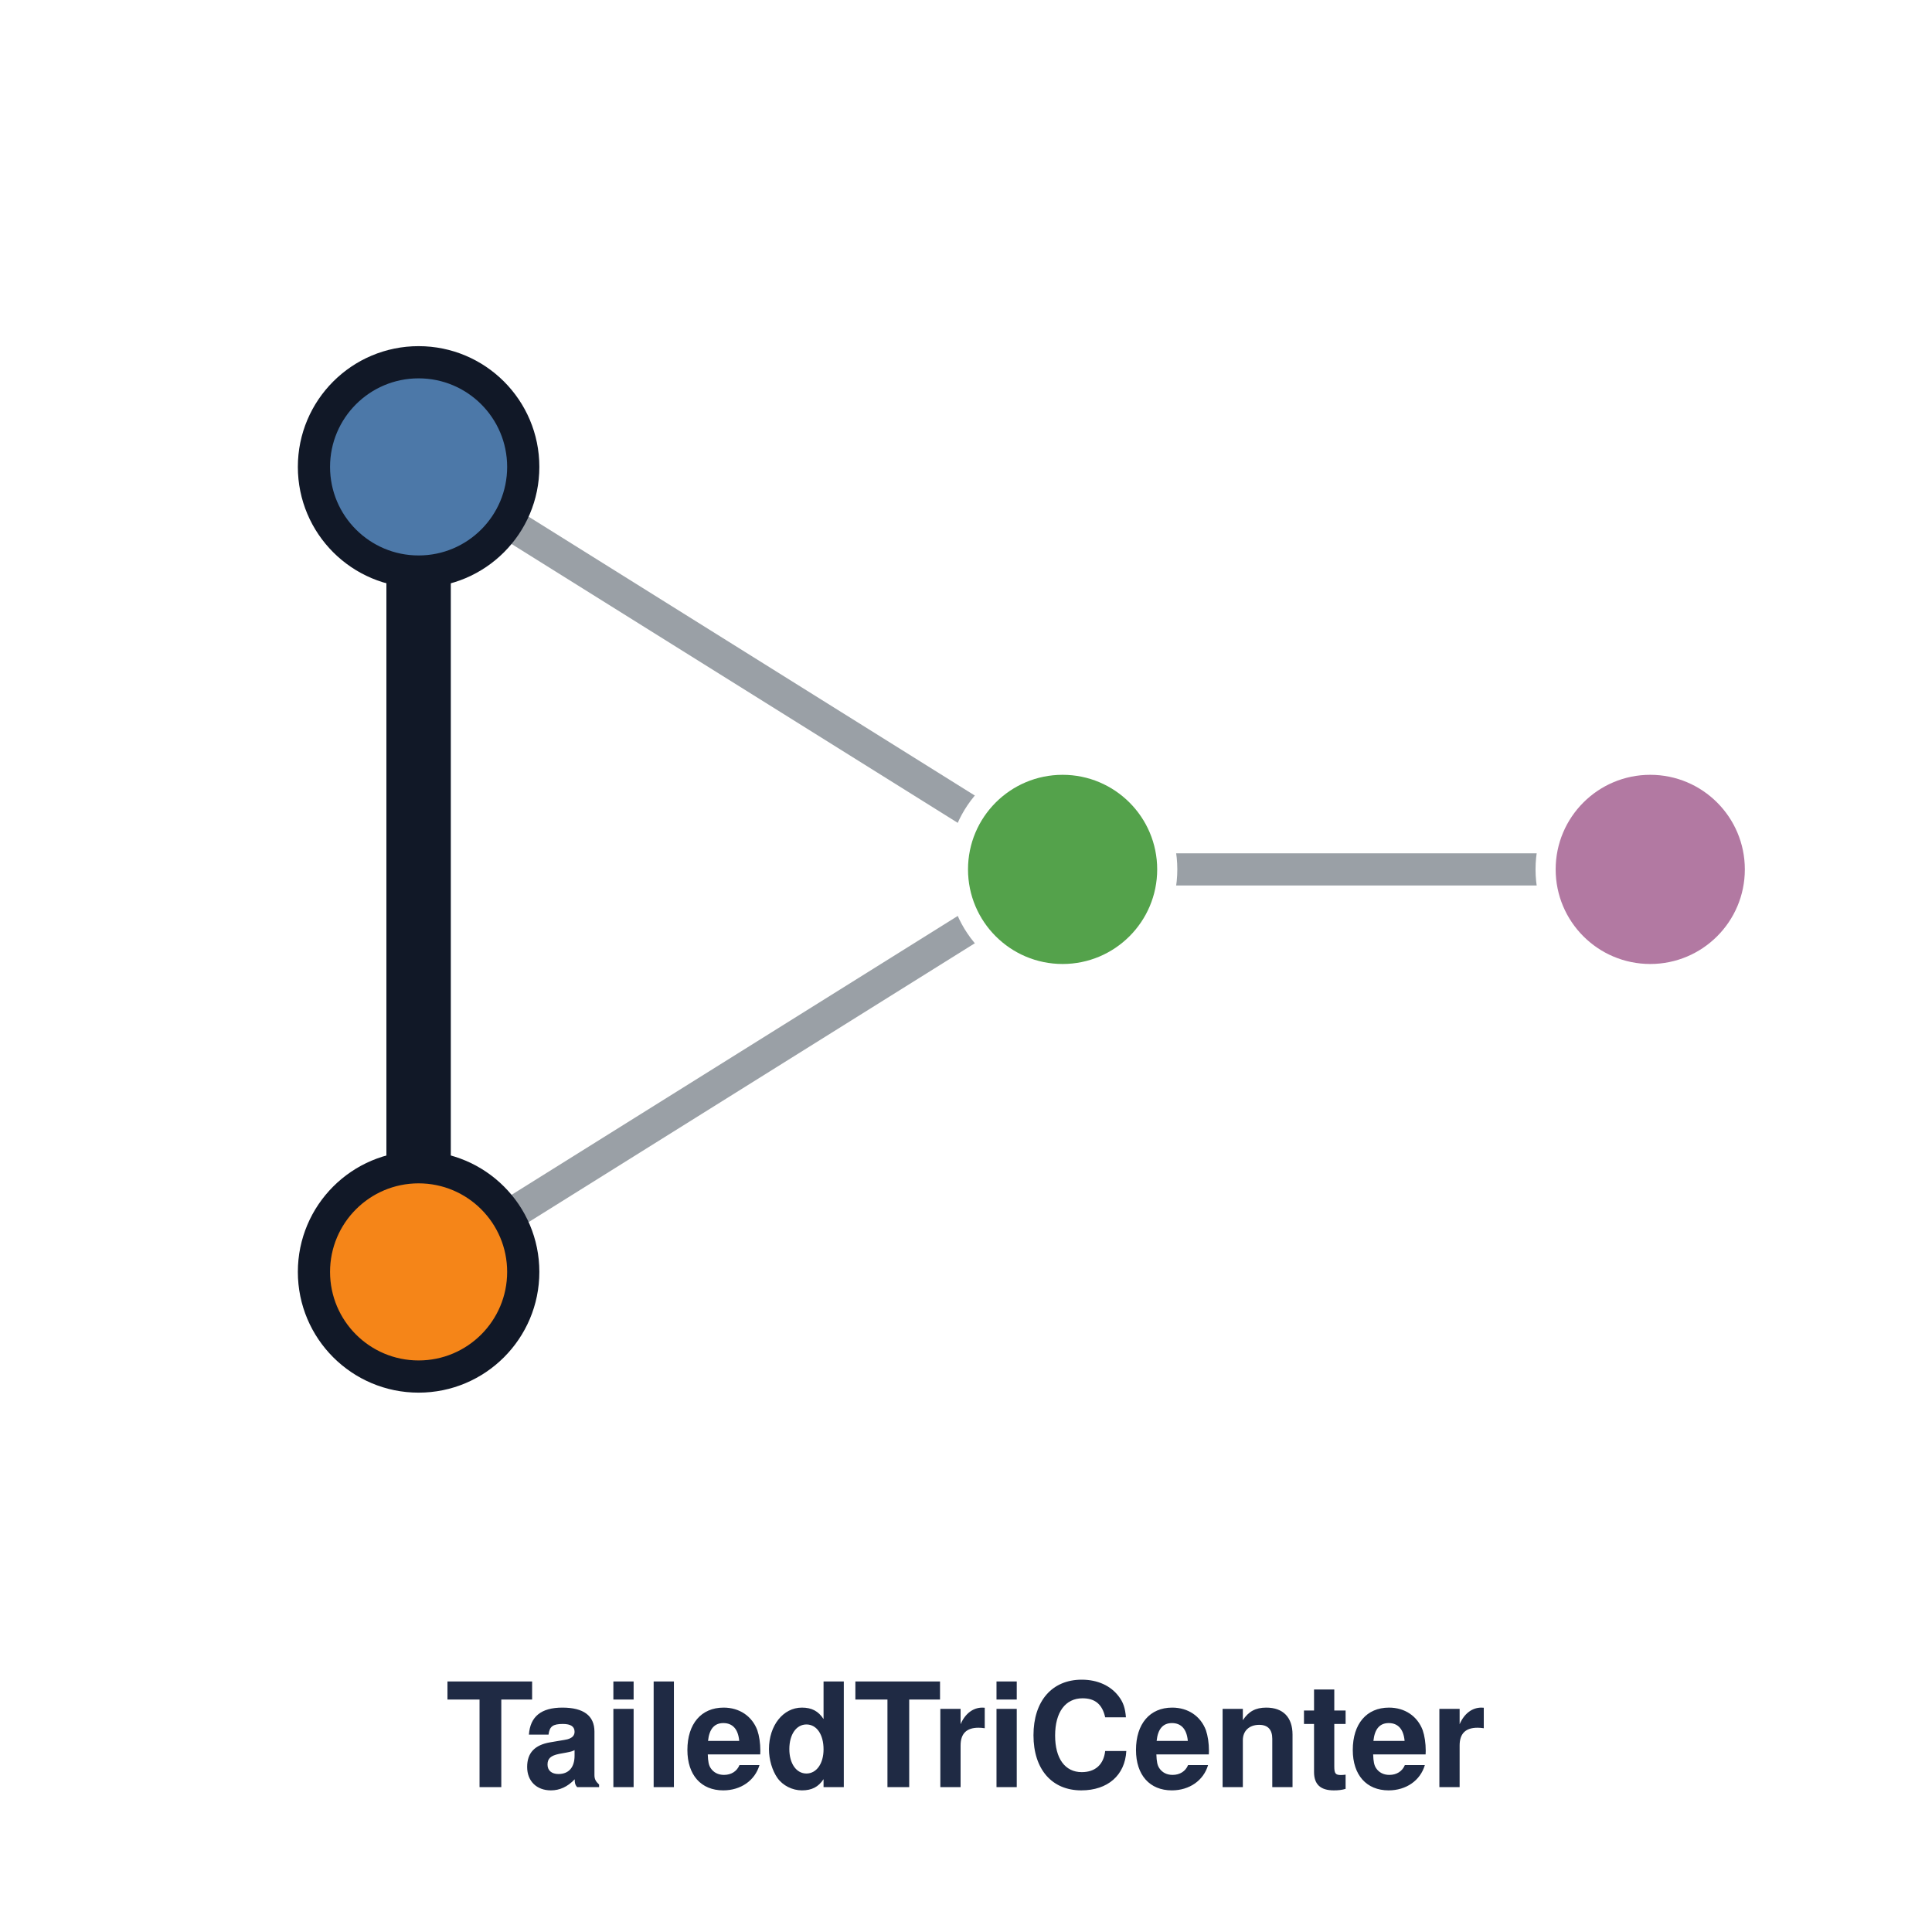
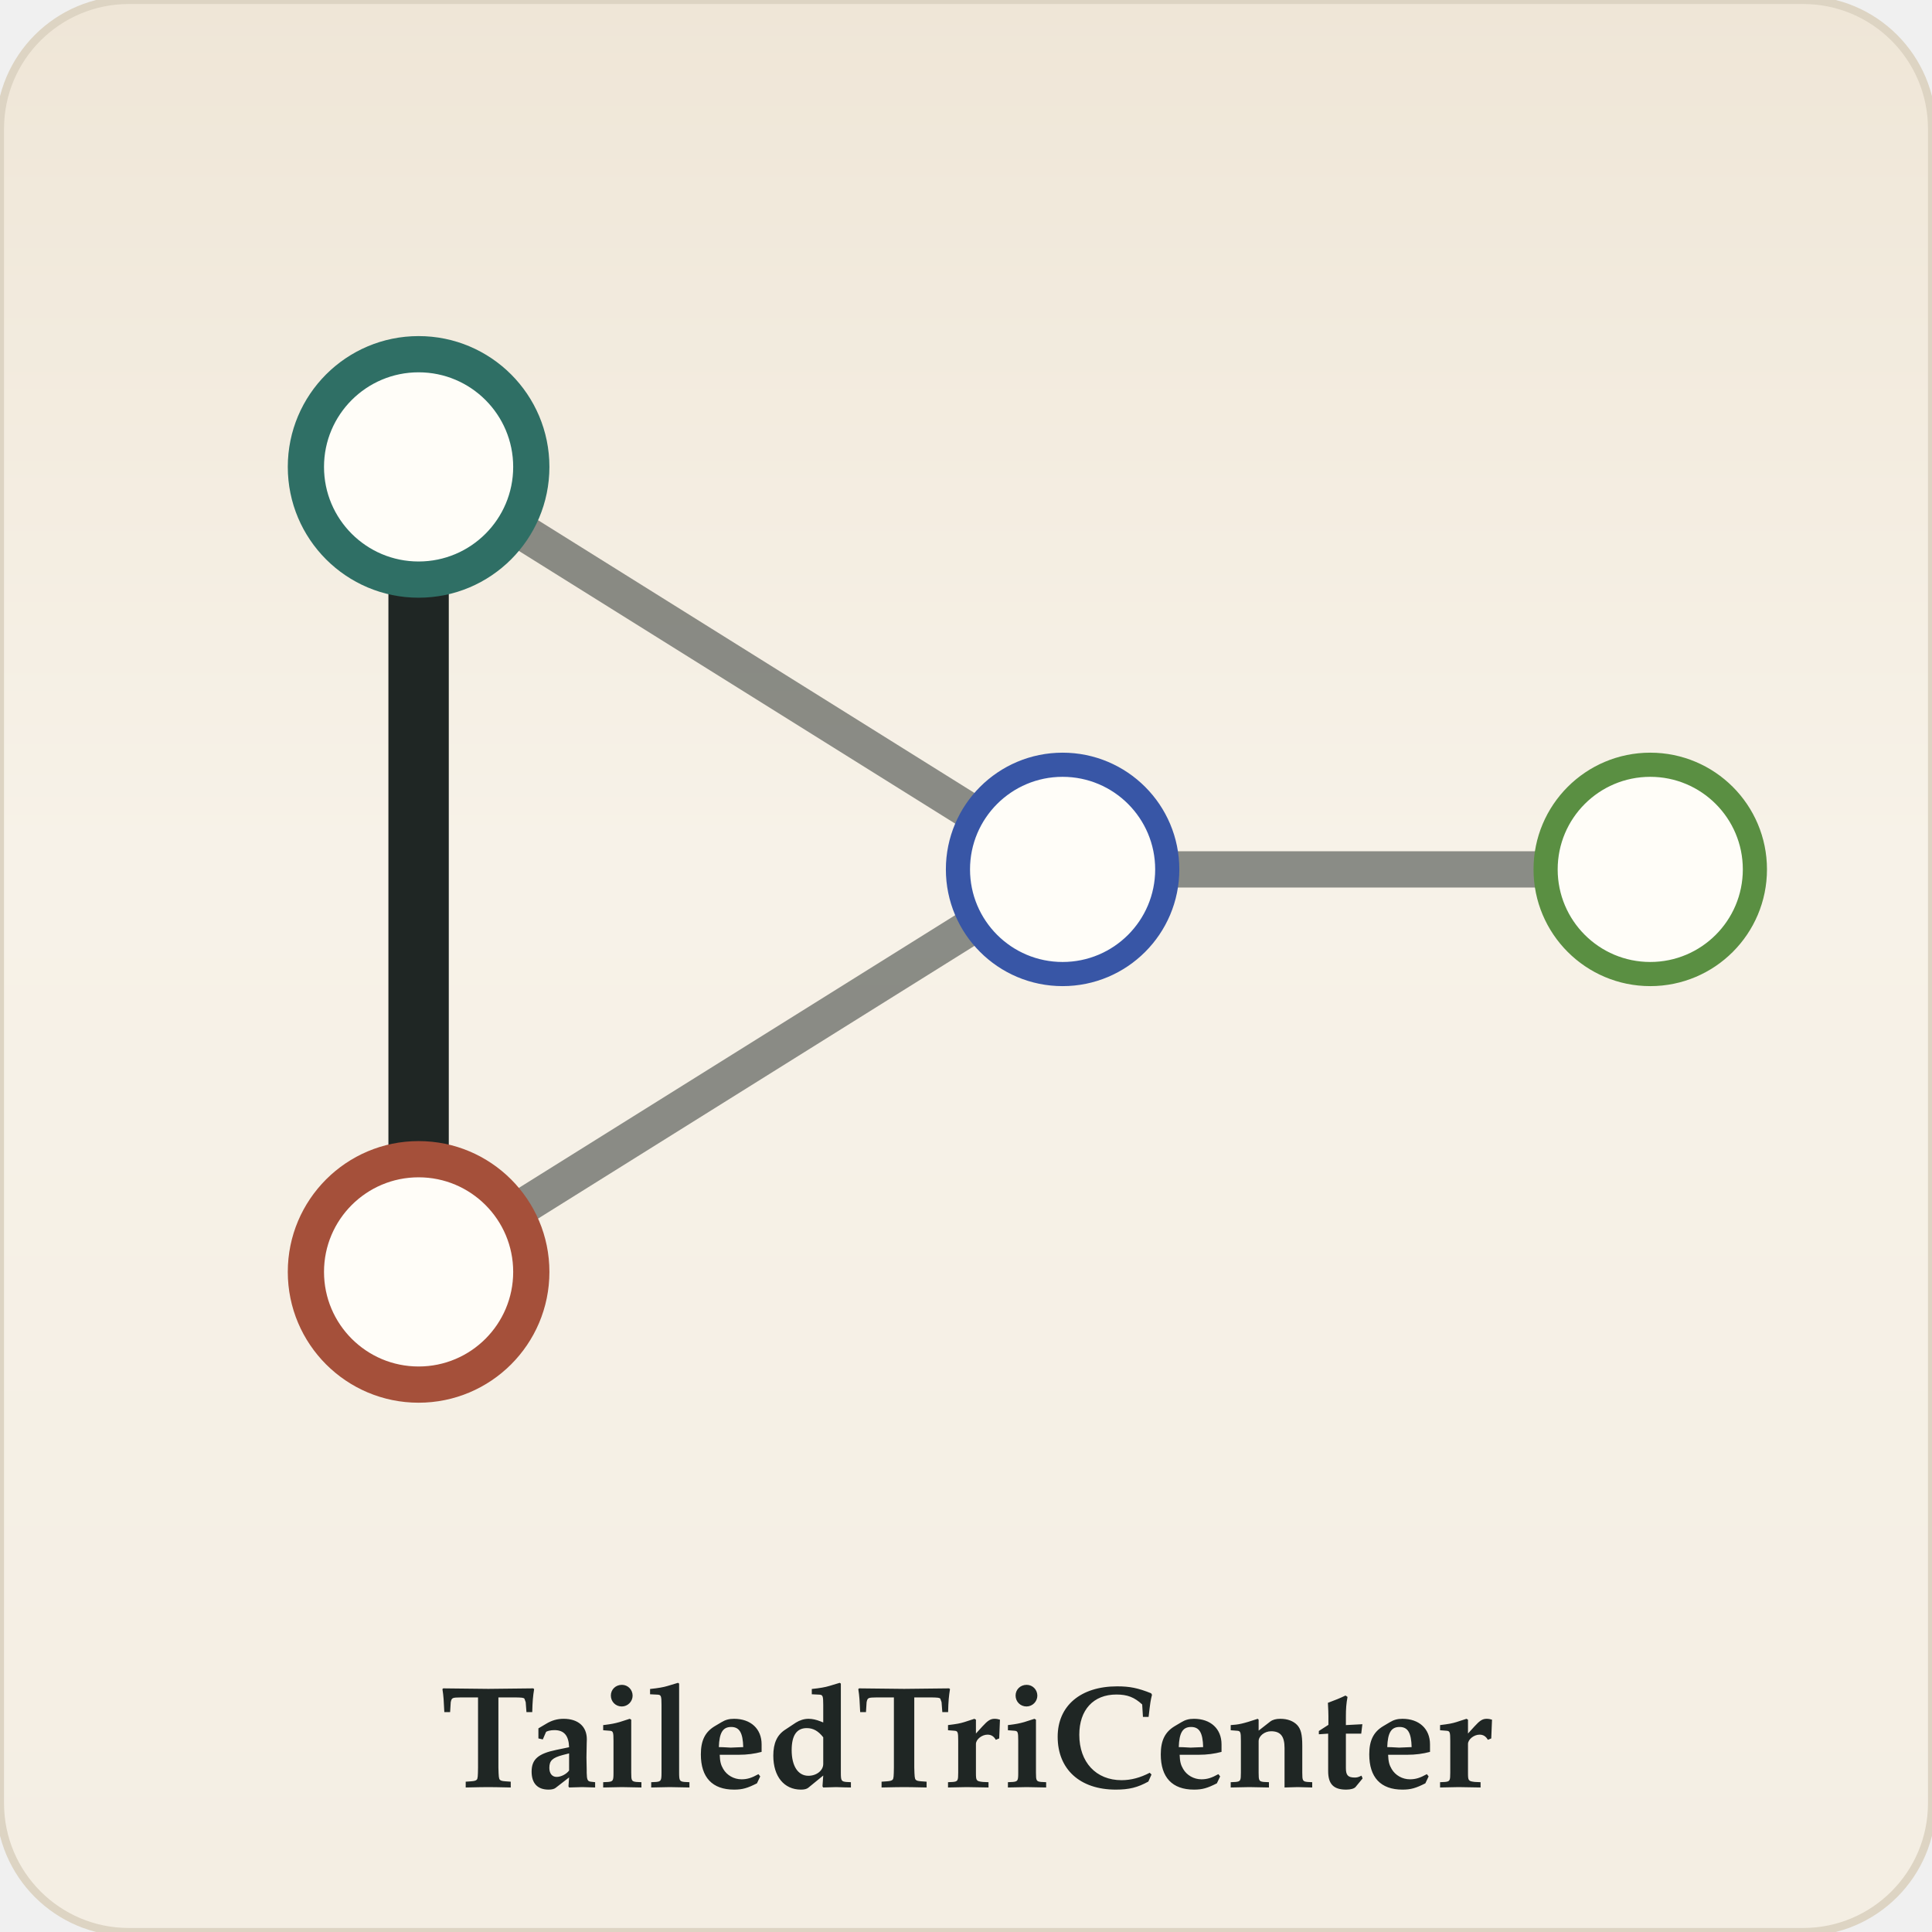
<svg xmlns="http://www.w3.org/2000/svg" viewBox="0 0 240 240" width="240" height="240" role="img" aria-label="TailedTriCenter (orbit 7)">
-   <rect width="240" height="240" fill="#ffffff" />
-   <line x1="52.0" y1="158.0" x2="132.0" y2="108.0" stroke="#9aa0a6" stroke-width="4" stroke-linecap="round" />
-   <line x1="52.0" y1="58.0" x2="132.0" y2="108.0" stroke="#9aa0a6" stroke-width="4" stroke-linecap="round" />
-   <line x1="132.0" y1="108.0" x2="205.0" y2="108.0" stroke="#9aa0a6" stroke-width="4" stroke-linecap="round" />
-   <line x1="52.0" y1="58.0" x2="52.0" y2="158.0" stroke="#111827" stroke-width="8" stroke-linecap="round" />
-   <circle cx="52.0" cy="58.0" r="13" fill="#4c78a8" stroke="#111827" stroke-width="4" />
-   <circle cx="52.0" cy="158.0" r="13" fill="#f58518" stroke="#111827" stroke-width="4" />
-   <circle cx="132.0" cy="108.0" r="13" fill="#54a24b" stroke="#ffffff" stroke-width="2.5" />
-   <circle cx="205.0" cy="108.0" r="13" fill="#b279a2" stroke="#ffffff" stroke-width="2.5" />
-   <text x="120.0" y="222" text-anchor="middle" font-family="Segoe UI, Helvetica, Arial, sans-serif" font-size="18" font-weight="600" fill="#1f2a44">TailedTriCenter</text>
+   <defs>
+     <linearGradient id="paper" x1="0" y1="0" x2="0" y2="240" gradientUnits="userSpaceOnUse">
+       <stop offset="0" stop-color="#efe6d7" />
+       <stop offset="0.44" stop-color="#f7f2e8" />
+       <stop offset="1" stop-color="#f4eee3" />
+     </linearGradient>
+   </defs>
+   <rect width="240" height="240" rx="16" fill="url(#paper)" stroke="#ddd4c3" stroke-width="1" />
+   <line x1="52.0" y1="158.0" x2="132.0" y2="108.0" stroke="#1f2624" stroke-opacity="0.5" stroke-width="4.5" stroke-linecap="round" />
+   <line x1="52.0" y1="58.0" x2="132.0" y2="108.0" stroke="#1f2624" stroke-opacity="0.5" stroke-width="4.5" stroke-linecap="round" />
+   <line x1="132.0" y1="108.0" x2="205.0" y2="108.0" stroke="#1f2624" stroke-opacity="0.5" stroke-width="4.5" stroke-linecap="round" />
+   <line x1="52.0" y1="58.0" x2="52.0" y2="158.0" stroke="#1f2624" stroke-width="7.5" stroke-linecap="round" />
+   <circle cx="52.0" cy="58.0" r="14" fill="#fffdf8" stroke="#2f6f65" stroke-width="4.5" />
+   <circle cx="52.0" cy="158.0" r="14" fill="#fffdf8" stroke="#a5503a" stroke-width="4.5" />
+   <circle cx="132.0" cy="108.0" r="13" fill="#fffdf8" stroke="#3856a6" stroke-width="3.0" />
+   <circle cx="205.0" cy="108.0" r="13" fill="#fffdf8" stroke="#5a8f42" stroke-width="3.0" />
+   <text x="120.0" y="222" text-anchor="middle" font-family="Iowan Old Style, Palatino Linotype, Book Antiqua, Georgia, serif" font-size="18" font-weight="600" fill="#1f2624">TailedTriCenter</text>
</svg>
